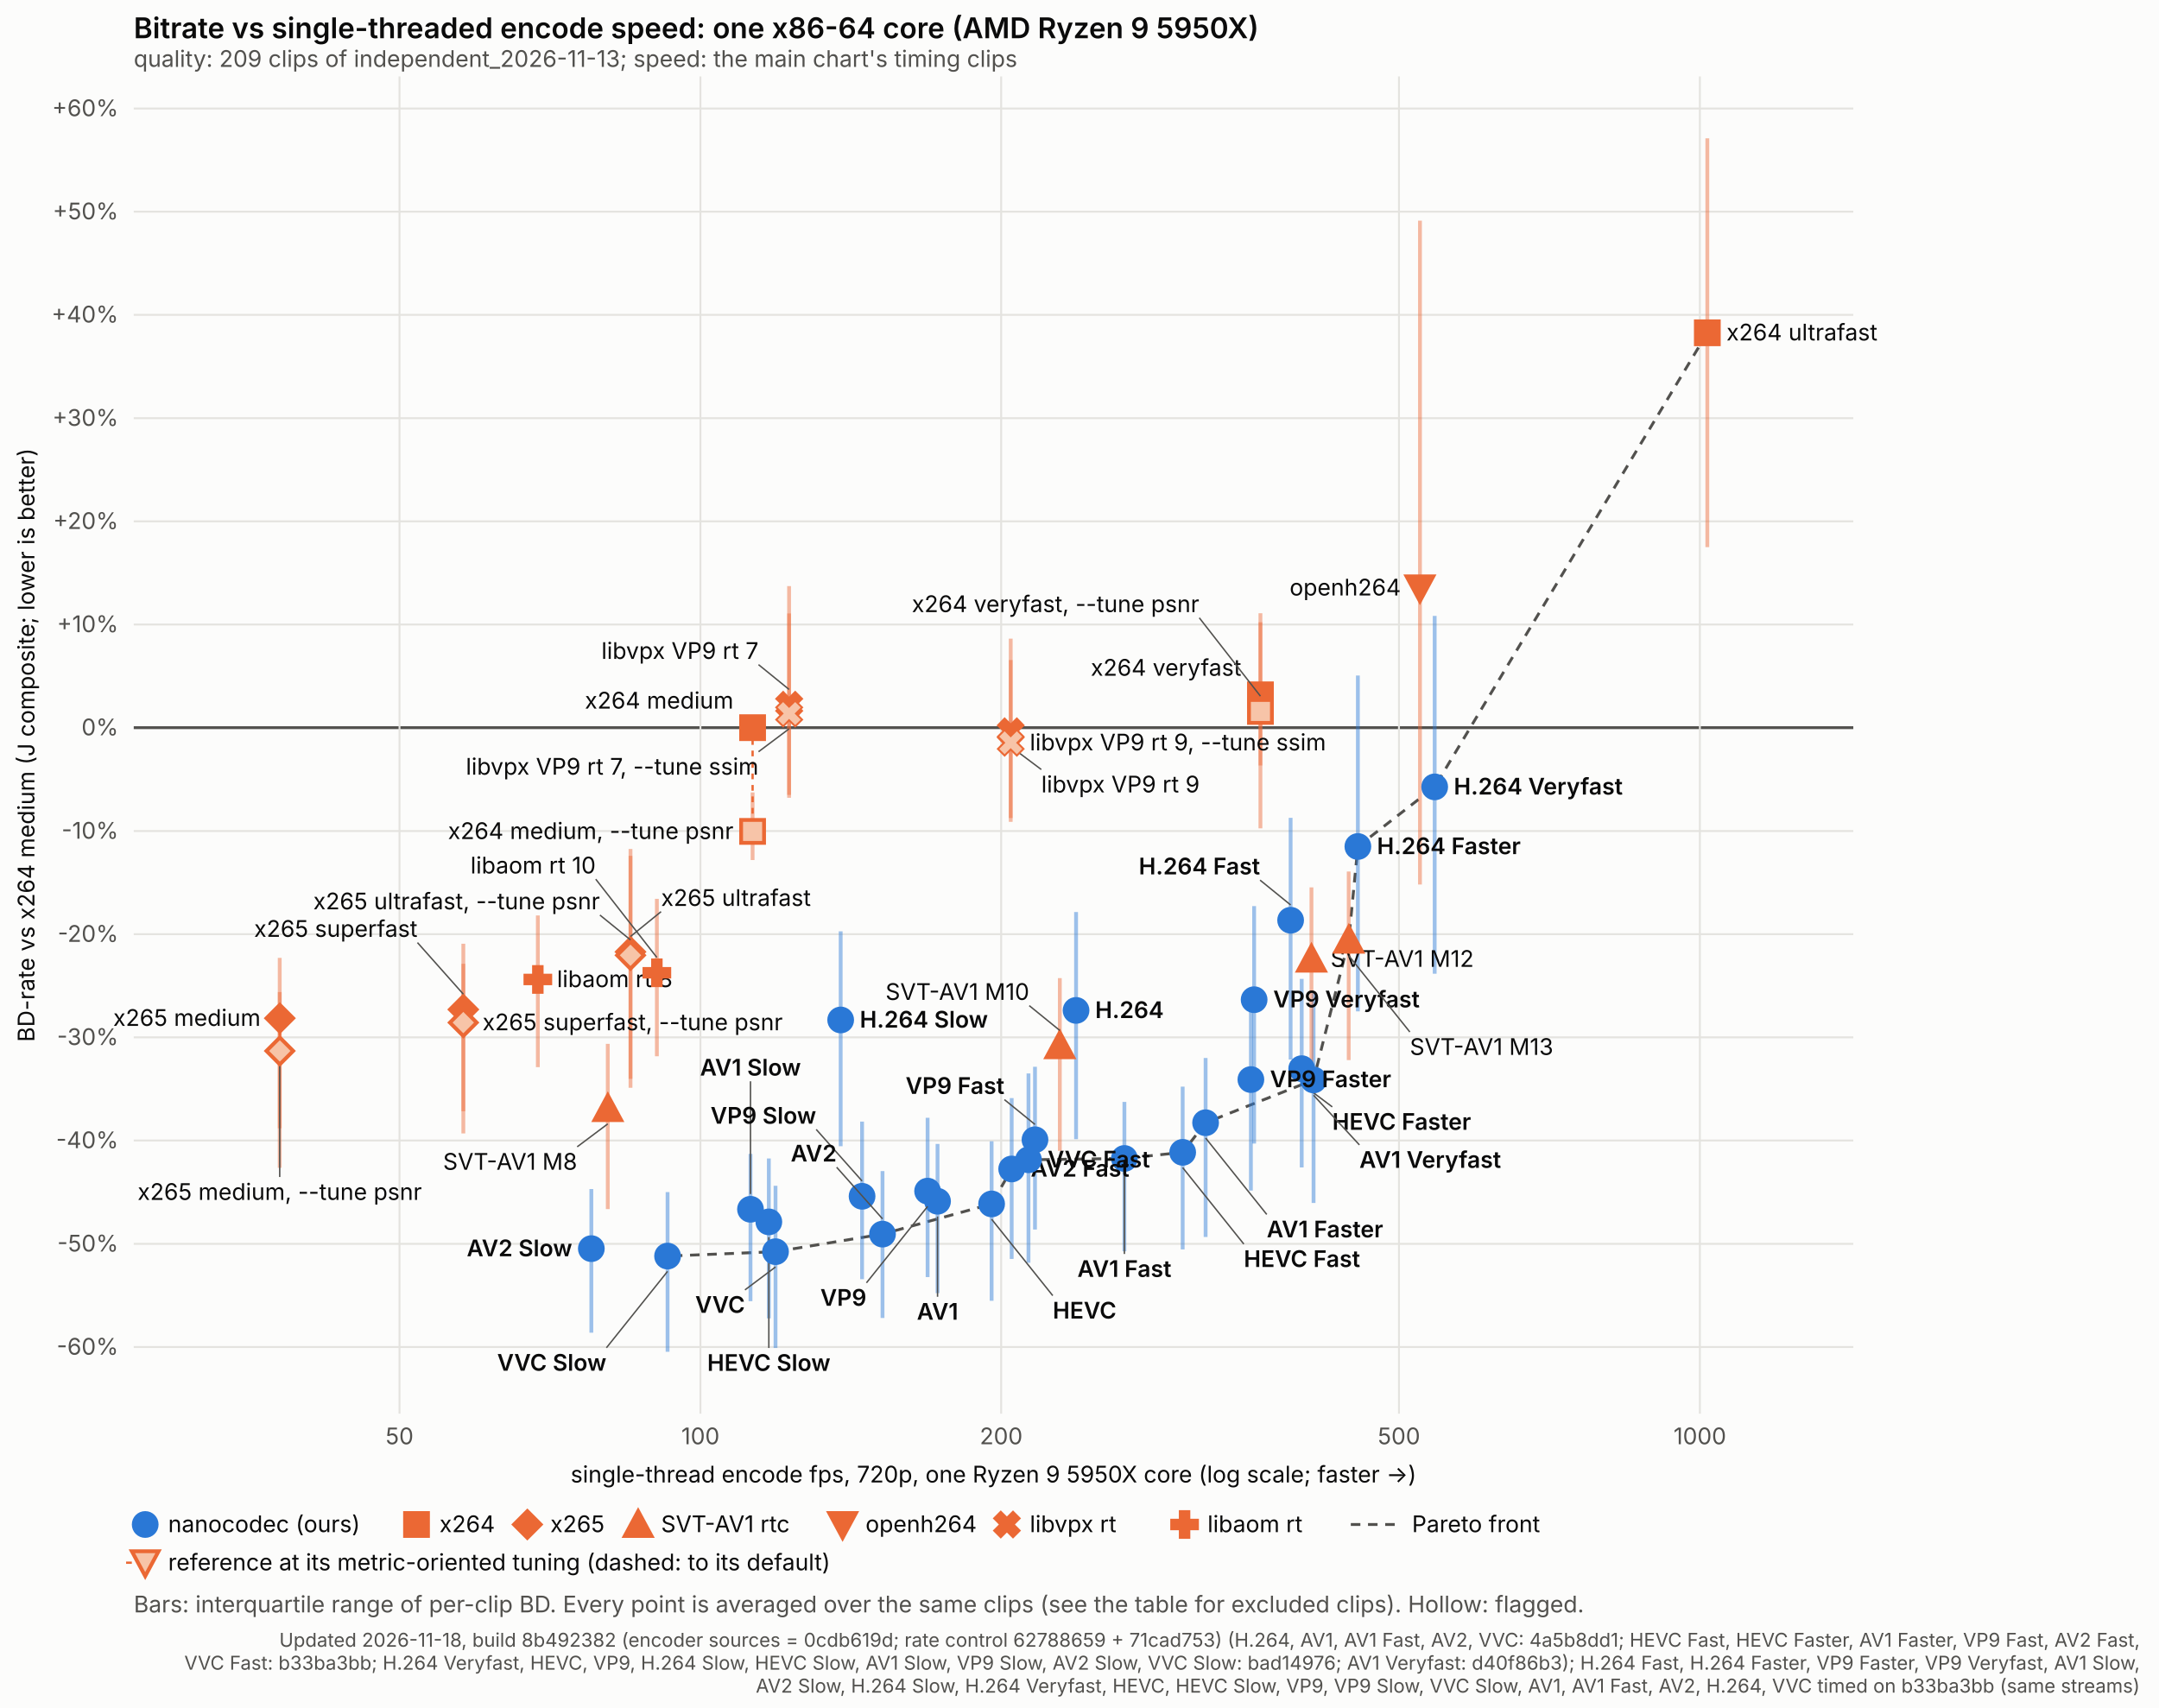
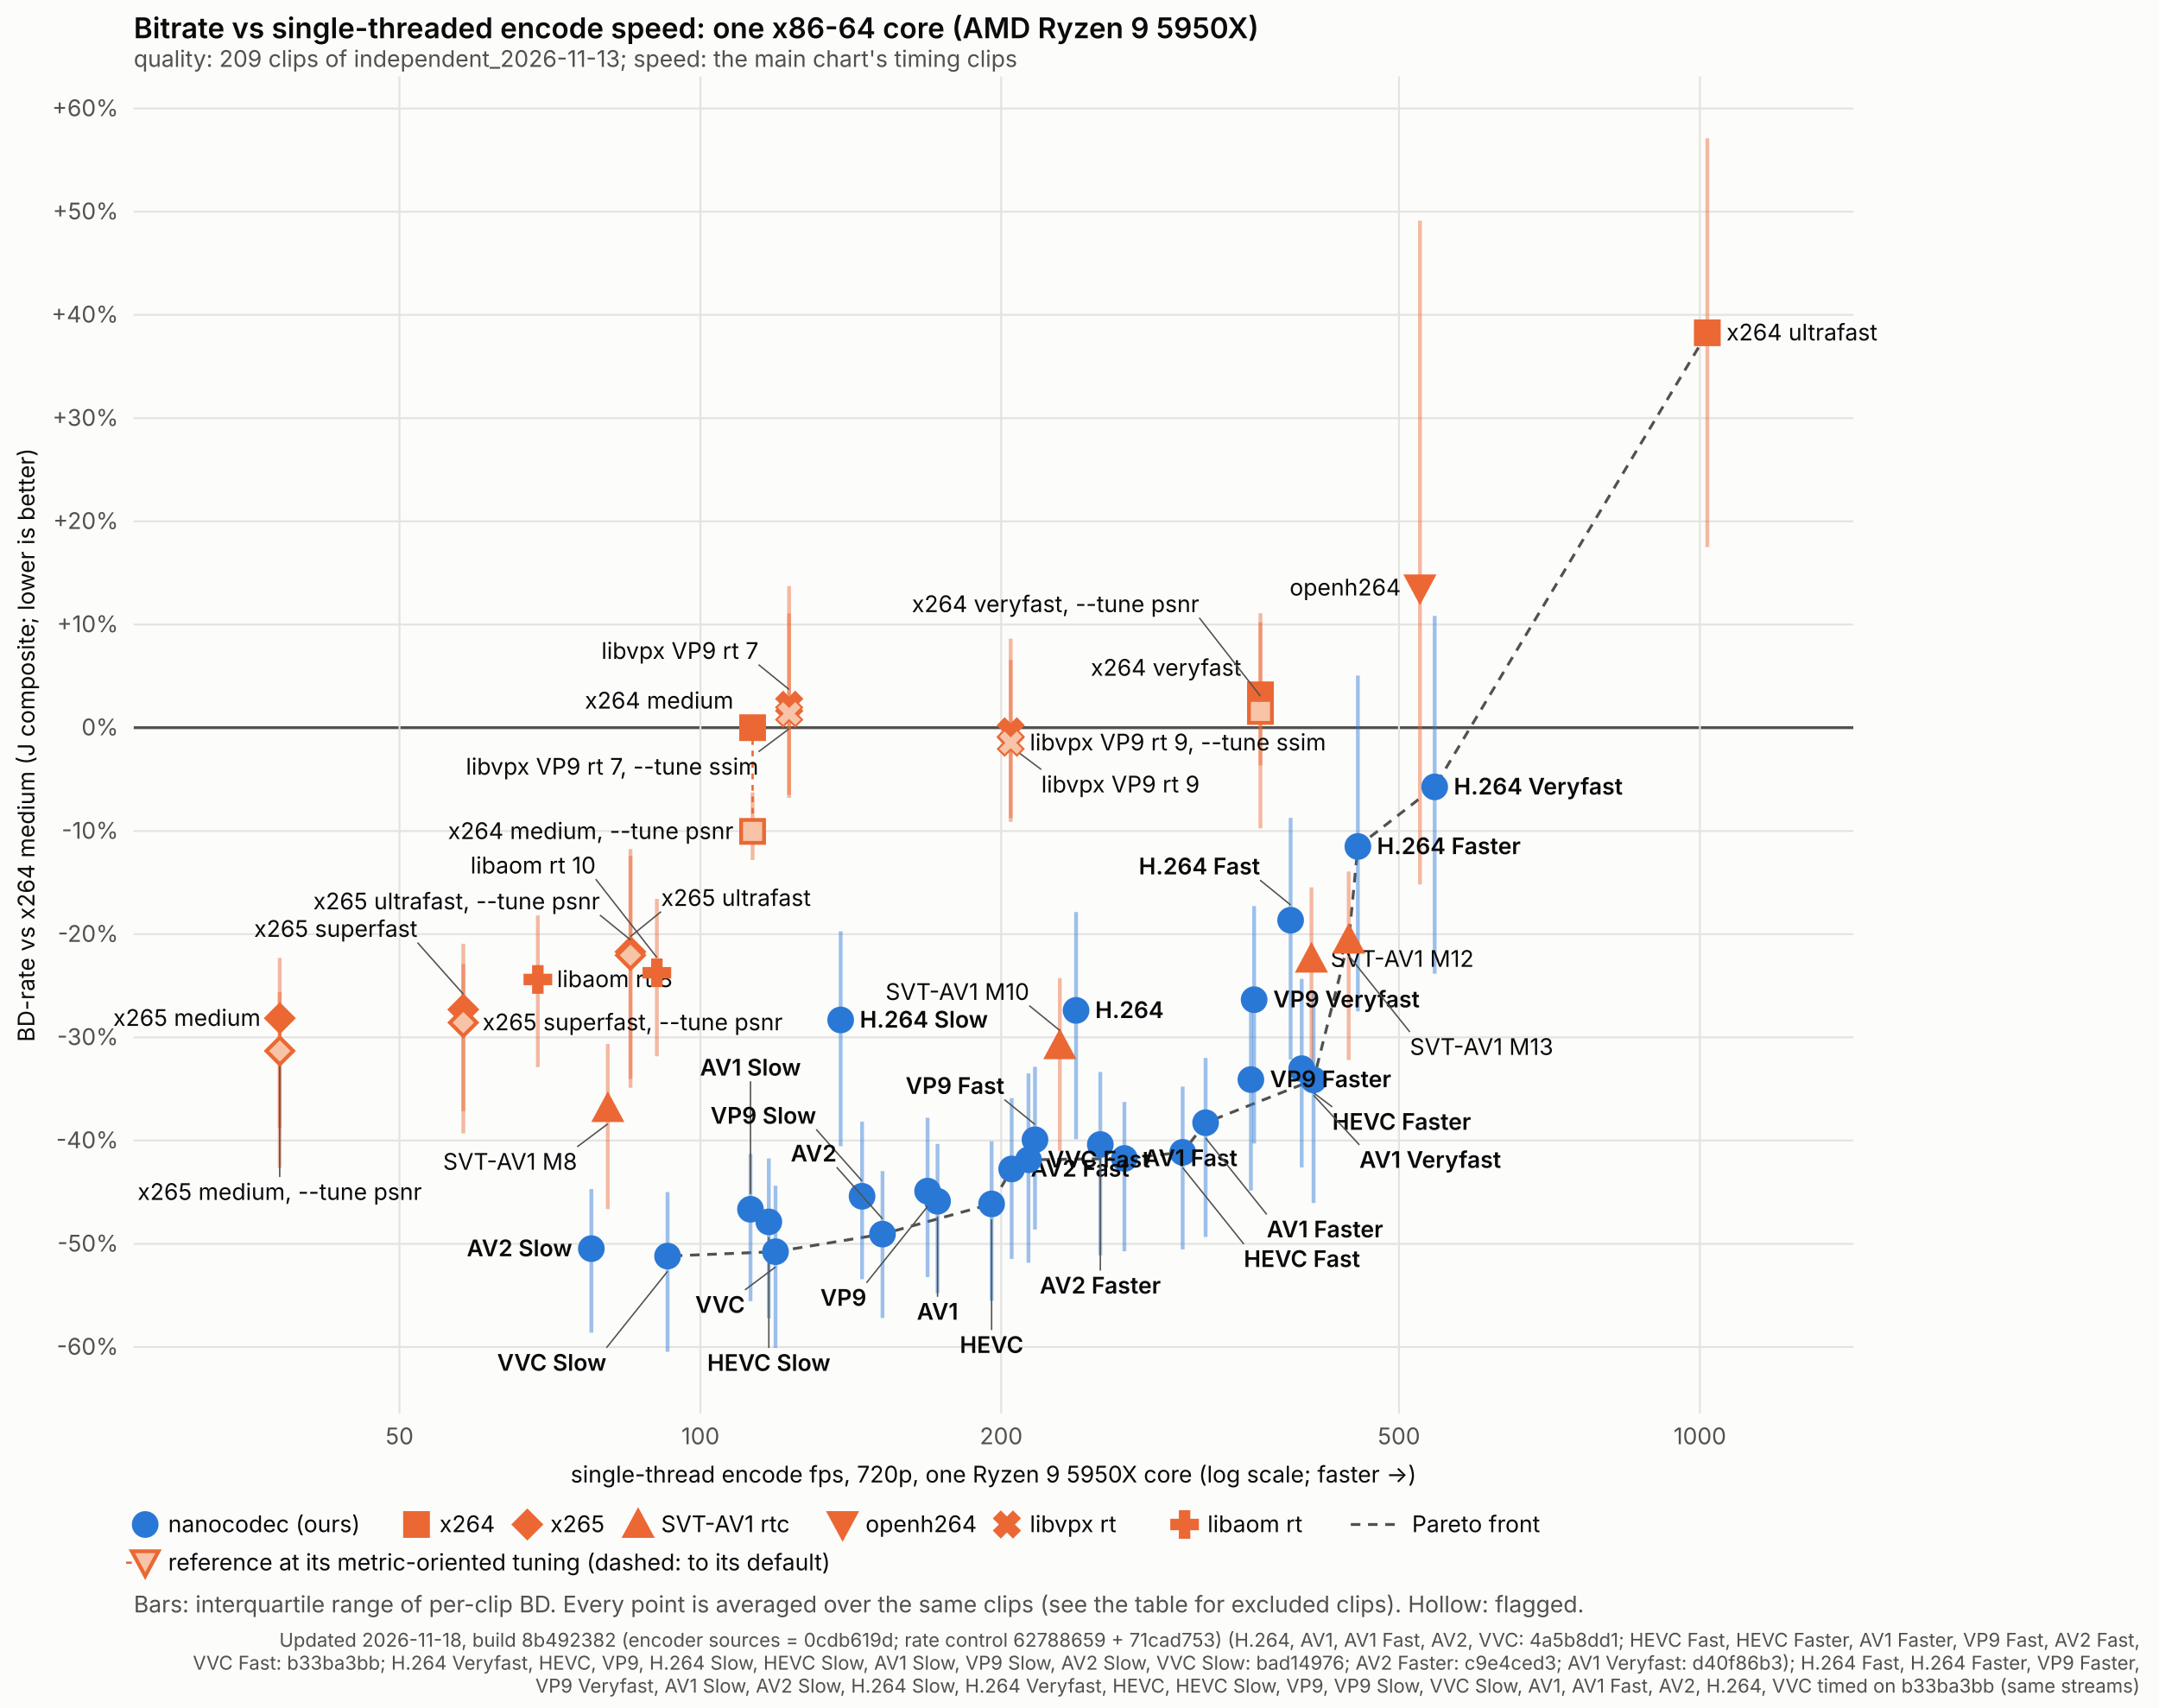
<svg xmlns="http://www.w3.org/2000/svg" viewBox="0 0 1130 894" width="1130" height="894" font-family="system-ui, -apple-system, Segoe UI, sans-serif" font-size="12">
  <rect width="1130" height="894" fill="#fcfcfb" />
  <text x="70" y="20" font-size="15" font-weight="600" fill="#0b0b0b">Bitrate vs single-threaded encode speed: one x86-64 core (AMD Ryzen 9 5950X)</text>
  <text x="70" y="35" fill="#52514e">quality: 209 clips of independent_2026-11-13; speed: the main chart's timing clips</text>
  <line x1="70" x2="970" y1="705.1" y2="705.1" stroke="#e4e3df" stroke-width="1" />
  <text x="62" y="709.1" text-anchor="end" fill="#52514e">-60%</text>
  <line x1="70" x2="970" y1="651.1" y2="651.1" stroke="#e4e3df" stroke-width="1" />
  <text x="62" y="655.1" text-anchor="end" fill="#52514e">-50%</text>
  <line x1="70" x2="970" y1="597.0" y2="597.0" stroke="#e4e3df" stroke-width="1" />
  <text x="62" y="601.0" text-anchor="end" fill="#52514e">-40%</text>
  <line x1="70" x2="970" y1="543.0" y2="543.0" stroke="#e4e3df" stroke-width="1" />
  <text x="62" y="547.0" text-anchor="end" fill="#52514e">-30%</text>
  <line x1="70" x2="970" y1="489.0" y2="489.0" stroke="#e4e3df" stroke-width="1" />
  <text x="62" y="493.0" text-anchor="end" fill="#52514e">-20%</text>
  <line x1="70" x2="970" y1="435.0" y2="435.0" stroke="#e4e3df" stroke-width="1" />
  <text x="62" y="439.0" text-anchor="end" fill="#52514e">-10%</text>
  <line x1="70" x2="970" y1="380.9" y2="380.9" stroke="#52514e" stroke-width="1.5" />
  <text x="62" y="384.9" text-anchor="end" fill="#52514e">0%</text>
  <line x1="70" x2="970" y1="326.9" y2="326.9" stroke="#e4e3df" stroke-width="1" />
  <text x="62" y="330.9" text-anchor="end" fill="#52514e">+10%</text>
  <line x1="70" x2="970" y1="272.9" y2="272.9" stroke="#e4e3df" stroke-width="1" />
  <text x="62" y="276.9" text-anchor="end" fill="#52514e">+20%</text>
  <line x1="70" x2="970" y1="218.9" y2="218.9" stroke="#e4e3df" stroke-width="1" />
  <text x="62" y="222.9" text-anchor="end" fill="#52514e">+30%</text>
  <line x1="70" x2="970" y1="164.8" y2="164.8" stroke="#e4e3df" stroke-width="1" />
  <text x="62" y="168.8" text-anchor="end" fill="#52514e">+40%</text>
  <line x1="70" x2="970" y1="110.8" y2="110.8" stroke="#e4e3df" stroke-width="1" />
  <text x="62" y="114.8" text-anchor="end" fill="#52514e">+50%</text>
  <line x1="70" x2="970" y1="56.8" y2="56.8" stroke="#e4e3df" stroke-width="1" />
  <text x="62" y="60.8" text-anchor="end" fill="#52514e">+60%</text>
  <line x1="209.1" x2="209.1" y1="40" y2="740" stroke="#e4e3df" />
  <text x="209.1" y="756" text-anchor="middle" fill="#52514e">50</text>
  <line x1="366.6" x2="366.6" y1="40" y2="740" stroke="#e4e3df" />
  <text x="366.6" y="756" text-anchor="middle" fill="#52514e">100</text>
  <line x1="524.0" x2="524.0" y1="40" y2="740" stroke="#e4e3df" />
  <text x="524.0" y="756" text-anchor="middle" fill="#52514e">200</text>
  <line x1="732.2" x2="732.2" y1="40" y2="740" stroke="#e4e3df" />
  <text x="732.2" y="756" text-anchor="middle" fill="#52514e">500</text>
  <line x1="889.7" x2="889.7" y1="40" y2="740" stroke="#e4e3df" />
  <text x="889.7" y="756" text-anchor="middle" fill="#52514e">1000</text>
  <text x="520.0" y="776" text-anchor="middle" fill="#0b0b0b">single-thread encode fps, 720p, one Ryzen 9 5950X core (log scale; faster →)</text>
  <text transform="translate(18,390.0) rotate(-90)" text-anchor="middle" fill="#0b0b0b">BD-rate vs x264 medium (J composite; lower is better)</text>
  <polyline points="893.6,174.2 750.9,411.9 710.7,443.1 705.9,492.2 687.5,565.3 631.0,587.7 619.0,603.2 588.5,606.4 538.3,607.1 529.5,611.9 519.0,630.2 461.9,646.0 405.9,655.2 349.4,657.5" fill="none" stroke="#52514e" stroke-width="1.5" stroke-dasharray="5 4" />
  <line x1="659.7" y1="363.7" x2="659.7" y2="372.4" stroke="#eb6834" stroke-width="1.2" stroke-dasharray="3 3" />
  <line x1="393.9" y1="380.9" x2="393.9" y2="435.2" stroke="#eb6834" stroke-width="1.2" stroke-dasharray="3 3" />
  <line x1="330.0" y1="498.2" x2="330.0" y2="500.0" stroke="#eb6834" stroke-width="1.2" stroke-dasharray="3 3" />
  <line x1="242.5" y1="528.4" x2="242.5" y2="535.3" stroke="#eb6834" stroke-width="1.2" stroke-dasharray="3 3" />
  <line x1="146.4" y1="533.0" x2="146.4" y2="550.1" stroke="#eb6834" stroke-width="1.2" stroke-dasharray="3 3" />
  <line x1="413.0" y1="368.9" x2="413.0" y2="373.5" stroke="#eb6834" stroke-width="1.2" stroke-dasharray="3 3" />
  <line x1="529.0" y1="382.8" x2="529.0" y2="388.8" stroke="#eb6834" stroke-width="1.2" stroke-dasharray="3 3" />
  <line x1="393.9" x2="393.9" y1="380.9" y2="380.9" stroke="#eb6834" stroke-opacity="0.45" stroke-width="2" />
  <line x1="440.0" x2="440.0" y1="600.0" y2="487.5" stroke="#2a78d6" stroke-opacity="0.45" stroke-width="2" />
  <line x1="563.2" x2="563.2" y1="596.3" y2="477.4" stroke="#2a78d6" stroke-opacity="0.45" stroke-width="2" />
  <line x1="675.5" x2="675.5" y1="554.6" y2="428.1" stroke="#2a78d6" stroke-opacity="0.45" stroke-width="2" />
  <line x1="710.7" x2="710.7" y1="529.4" y2="353.6" stroke="#2a78d6" stroke-opacity="0.45" stroke-width="2" />
  <line x1="750.9" x2="750.9" y1="509.7" y2="322.4" stroke="#2a78d6" stroke-opacity="0.45" stroke-width="2" />
  <line x1="402.4" x2="402.4" y1="690.1" y2="606.4" stroke="#2a78d6" stroke-opacity="0.45" stroke-width="2" />
  <line x1="519.0" x2="519.0" y1="680.9" y2="597.4" stroke="#2a78d6" stroke-opacity="0.45" stroke-width="2" />
  <line x1="619.0" x2="619.0" y1="654.0" y2="568.8" stroke="#2a78d6" stroke-opacity="0.45" stroke-width="2" />
  <line x1="681.3" x2="681.3" y1="611.1" y2="512.4" stroke="#2a78d6" stroke-opacity="0.45" stroke-width="2" />
  <line x1="392.8" x2="392.8" y1="681.1" y2="604.0" stroke="#2a78d6" stroke-opacity="0.45" stroke-width="2" />
  <line x1="490.7" x2="490.7" y1="676.9" y2="598.8" stroke="#2a78d6" stroke-opacity="0.45" stroke-width="2" />
  <line x1="588.5" x2="588.5" y1="655.0" y2="576.8" stroke="#2a78d6" stroke-opacity="0.45" stroke-width="2" />
  <line x1="631.0" x2="631.0" y1="647.5" y2="553.8" stroke="#2a78d6" stroke-opacity="0.45" stroke-width="2" />
  <line x1="687.5" x2="687.5" y1="629.7" y2="519.3" stroke="#2a78d6" stroke-opacity="0.45" stroke-width="2" />
  <line x1="451.2" x2="451.2" y1="669.6" y2="587.1" stroke="#2a78d6" stroke-opacity="0.45" stroke-width="2" />
  <line x1="485.5" x2="485.5" y1="668.5" y2="585.1" stroke="#2a78d6" stroke-opacity="0.45" stroke-width="2" />
  <line x1="541.7" x2="541.7" y1="643.6" y2="558.4" stroke="#2a78d6" stroke-opacity="0.45" stroke-width="2" />
  <line x1="654.7" x2="654.7" y1="623.2" y2="517.4" stroke="#2a78d6" stroke-opacity="0.45" stroke-width="2" />
  <line x1="656.4" x2="656.4" y1="598.6" y2="474.3" stroke="#2a78d6" stroke-opacity="0.45" stroke-width="2" />
  <line x1="309.5" x2="309.5" y1="697.6" y2="622.4" stroke="#2a78d6" stroke-opacity="0.45" stroke-width="2" />
  <line x1="461.9" x2="461.9" y1="689.9" y2="613.0" stroke="#2a78d6" stroke-opacity="0.45" stroke-width="2" />
  <line x1="529.5" x2="529.5" y1="659.0" y2="574.8" stroke="#2a78d6" stroke-opacity="0.45" stroke-width="2" />
+   <line x1="575.9" x2="575.9" y1="657.1" y2="561.1" stroke="#2a78d6" stroke-opacity="0.45" stroke-width="2" />
  <line x1="349.4" x2="349.4" y1="707.6" y2="624.0" stroke="#2a78d6" stroke-opacity="0.45" stroke-width="2" />
  <line x1="405.9" x2="405.9" y1="705.6" y2="620.7" stroke="#2a78d6" stroke-opacity="0.45" stroke-width="2" />
  <line x1="538.3" x2="538.3" y1="661.0" y2="561.9" stroke="#2a78d6" stroke-opacity="0.45" stroke-width="2" />
  <line x1="743.2" x2="743.2" y1="463.0" y2="115.5" stroke="#eb6834" stroke-opacity="0.45" stroke-width="2" />
  <line x1="893.6" x2="893.6" y1="286.4" y2="72.4" stroke="#eb6834" stroke-opacity="0.45" stroke-width="2" />
  <line x1="659.7" x2="659.7" y1="400.7" y2="325.7" stroke="#eb6834" stroke-opacity="0.45" stroke-width="2" />
  <line x1="330.0" x2="330.0" y1="564.7" y2="444.4" stroke="#eb6834" stroke-opacity="0.45" stroke-width="2" />
  <line x1="242.5" x2="242.5" y1="581.7" y2="494.0" stroke="#eb6834" stroke-opacity="0.45" stroke-width="2" />
  <line x1="146.4" x2="146.4" y1="590.6" y2="501.4" stroke="#eb6834" stroke-opacity="0.45" stroke-width="2" />
  <line x1="318.1" x2="318.1" y1="632.9" y2="546.4" stroke="#eb6834" stroke-opacity="0.45" stroke-width="2" />
  <line x1="554.7" x2="554.7" y1="602.4" y2="512.0" stroke="#eb6834" stroke-opacity="0.45" stroke-width="2" />
  <line x1="686.4" x2="686.4" y1="570.7" y2="464.5" stroke="#eb6834" stroke-opacity="0.45" stroke-width="2" />
  <line x1="705.9" x2="705.9" y1="554.9" y2="456.2" stroke="#eb6834" stroke-opacity="0.45" stroke-width="2" />
  <line x1="413.0" x2="413.0" y1="417.6" y2="306.8" stroke="#eb6834" stroke-opacity="0.45" stroke-width="2" />
  <line x1="529.0" x2="529.0" y1="428.2" y2="334.3" stroke="#eb6834" stroke-opacity="0.45" stroke-width="2" />
  <line x1="281.5" x2="281.5" y1="558.6" y2="479.2" stroke="#eb6834" stroke-opacity="0.45" stroke-width="2" />
  <line x1="343.8" x2="343.8" y1="552.9" y2="470.5" stroke="#eb6834" stroke-opacity="0.45" stroke-width="2" />
  <line x1="659.7" x2="659.7" y1="433.6" y2="321.0" stroke="#eb6834" stroke-opacity="0.45" stroke-width="2" />
  <line x1="393.9" x2="393.9" y1="450.2" y2="414.8" stroke="#eb6834" stroke-opacity="0.45" stroke-width="2" />
  <line x1="330.0" x2="330.0" y1="569.4" y2="448.0" stroke="#eb6834" stroke-opacity="0.45" stroke-width="2" />
  <line x1="242.5" x2="242.5" y1="593.3" y2="504.5" stroke="#eb6834" stroke-opacity="0.45" stroke-width="2" />
  <line x1="146.4" x2="146.4" y1="611.3" y2="519.3" stroke="#eb6834" stroke-opacity="0.45" stroke-width="2" />
  <line x1="413.0" x2="413.0" y1="416.1" y2="321.1" stroke="#eb6834" stroke-opacity="0.45" stroke-width="2" />
  <line x1="529.0" x2="529.0" y1="430.2" y2="345.5" stroke="#eb6834" stroke-opacity="0.45" stroke-width="2" />
  <g>
    <rect x="387.9" y="374.9" width="12" height="12" fill="#eb6834" stroke="#eb6834" stroke-width="2" />
  </g>
  <text x="383.9" y="370.9" text-anchor="end" fill="#0b0b0b">x264 medium</text>
  <g>
    <circle cx="440.0" cy="533.9" r="6" fill="#2a78d6" stroke="#2a78d6" stroke-width="2" />
  </g>
  <text x="450.0" y="537.9" text-anchor="start" fill="#0b0b0b" font-weight="600">H.264 Slow</text>
  <g>
    <circle cx="563.2" cy="528.9" r="6" fill="#2a78d6" stroke="#2a78d6" stroke-width="2" />
  </g>
  <text x="573.2" y="532.9" text-anchor="start" fill="#0b0b0b" font-weight="600">H.264</text>
  <g>
    <circle cx="675.5" cy="481.7" r="6" fill="#2a78d6" stroke="#2a78d6" stroke-width="2" />
  </g>
  <line x1="675.5" y1="473.7" x2="659.5" y2="460.7" stroke="#52514e" stroke-width="0.75" />
  <text x="659.5" y="457.7" text-anchor="end" fill="#0b0b0b" font-weight="600">H.264 Fast</text>
  <g>
    <circle cx="710.7" cy="443.1" r="6" fill="#2a78d6" stroke="#2a78d6" stroke-width="2" />
  </g>
  <text x="720.7" y="447.1" text-anchor="start" fill="#0b0b0b" font-weight="600">H.264 Faster</text>
  <g>
    <circle cx="750.9" cy="411.9" r="6" fill="#2a78d6" stroke="#2a78d6" stroke-width="2" />
  </g>
  <text x="760.9" y="415.9" text-anchor="start" fill="#0b0b0b" font-weight="600">H.264 Veryfast</text>
  <g>
    <circle cx="402.4" cy="639.6" r="6" fill="#2a78d6" stroke="#2a78d6" stroke-width="2" />
  </g>
  <line x1="402.4" y1="647.6" x2="402.4" y2="705.6" stroke="#52514e" stroke-width="0.75" />
  <text x="402.4" y="717.6" text-anchor="middle" fill="#0b0b0b" font-weight="600">HEVC Slow</text>
  <g>
    <circle cx="519.0" cy="630.2" r="6" fill="#2a78d6" stroke="#2a78d6" stroke-width="2" />
  </g>
-   <line x1="519.0" y1="638.2" x2="551.0" y2="678.2" stroke="#52514e" stroke-width="0.75" />
-   <text x="551.0" y="690.2" text-anchor="start" fill="#0b0b0b" font-weight="600">HEVC</text>
+   <line x1="519.0" y1="638.2" x2="519.0" y2="696.2" stroke="#52514e" stroke-width="0.75" />
+   <text x="519.0" y="708.2" text-anchor="middle" fill="#0b0b0b" font-weight="600">HEVC</text>
  <g>
    <circle cx="619.0" cy="603.2" r="6" fill="#2a78d6" stroke="#2a78d6" stroke-width="2" />
  </g>
  <line x1="619.0" y1="611.2" x2="651.0" y2="651.2" stroke="#52514e" stroke-width="0.75" />
  <text x="651.0" y="663.2" text-anchor="start" fill="#0b0b0b" font-weight="600">HEVC Fast</text>
  <g>
    <circle cx="681.3" cy="559.4" r="6" fill="#2a78d6" stroke="#2a78d6" stroke-width="2" />
  </g>
  <line x1="681.3" y1="567.4" x2="697.3" y2="579.4" stroke="#52514e" stroke-width="0.75" />
  <text x="697.3" y="591.4" text-anchor="start" fill="#0b0b0b" font-weight="600">HEVC Faster</text>
  <g>
    <circle cx="392.8" cy="633.0" r="6" fill="#2a78d6" stroke="#2a78d6" stroke-width="2" />
  </g>
  <line x1="392.8" y1="625.0" x2="392.8" y2="566.0" stroke="#52514e" stroke-width="0.75" />
  <text x="392.8" y="563.0" text-anchor="middle" fill="#0b0b0b" font-weight="600">AV1 Slow</text>
  <g>
    <circle cx="490.7" cy="628.8" r="6" fill="#2a78d6" stroke="#2a78d6" stroke-width="2" />
  </g>
  <line x1="490.7" y1="636.8" x2="490.7" y2="678.8" stroke="#52514e" stroke-width="0.75" />
  <text x="490.7" y="690.8" text-anchor="middle" fill="#0b0b0b" font-weight="600">AV1</text>
  <g>
    <circle cx="588.5" cy="606.4" r="6" fill="#2a78d6" stroke="#2a78d6" stroke-width="2" />
  </g>
-   <line x1="588.5" y1="614.4" x2="588.5" y2="656.4" stroke="#52514e" stroke-width="0.75" />
-   <text x="588.5" y="668.4" text-anchor="middle" fill="#0b0b0b" font-weight="600">AV1 Fast</text>
+   <text x="598.5" y="610.4" text-anchor="start" fill="#0b0b0b" font-weight="600">AV1 Fast</text>
  <g>
    <circle cx="631.0" cy="587.7" r="6" fill="#2a78d6" stroke="#2a78d6" stroke-width="2" />
  </g>
  <line x1="631.0" y1="595.7" x2="663.0" y2="635.7" stroke="#52514e" stroke-width="0.75" />
  <text x="663.0" y="647.7" text-anchor="start" fill="#0b0b0b" font-weight="600">AV1 Faster</text>
  <g>
    <circle cx="687.5" cy="565.3" r="6" fill="#2a78d6" stroke="#2a78d6" stroke-width="2" />
  </g>
  <line x1="687.5" y1="573.3" x2="711.5" y2="599.3" stroke="#52514e" stroke-width="0.75" />
  <text x="711.5" y="611.3" text-anchor="start" fill="#0b0b0b" font-weight="600">AV1 Veryfast</text>
  <g>
    <circle cx="451.2" cy="626.2" r="6" fill="#2a78d6" stroke="#2a78d6" stroke-width="2" />
  </g>
  <line x1="451.2" y1="618.2" x2="427.2" y2="591.2" stroke="#52514e" stroke-width="0.75" />
  <text x="427.2" y="588.2" text-anchor="end" fill="#0b0b0b" font-weight="600">VP9 Slow</text>
  <g>
    <circle cx="485.5" cy="623.5" r="6" fill="#2a78d6" stroke="#2a78d6" stroke-width="2" />
  </g>
  <line x1="485.5" y1="631.5" x2="453.5" y2="671.5" stroke="#52514e" stroke-width="0.75" />
  <text x="453.5" y="683.5" text-anchor="end" fill="#0b0b0b" font-weight="600">VP9</text>
  <g>
    <circle cx="541.7" cy="596.6" r="6" fill="#2a78d6" stroke="#2a78d6" stroke-width="2" />
  </g>
  <line x1="541.7" y1="588.6" x2="525.7" y2="575.6" stroke="#52514e" stroke-width="0.75" />
  <text x="525.7" y="572.6" text-anchor="end" fill="#0b0b0b" font-weight="600">VP9 Fast</text>
  <g>
    <circle cx="654.7" cy="565.1" r="6" fill="#2a78d6" stroke="#2a78d6" stroke-width="2" />
  </g>
  <text x="664.7" y="569.1" text-anchor="start" fill="#0b0b0b" font-weight="600">VP9 Faster</text>
  <g>
    <circle cx="656.4" cy="523.3" r="6" fill="#2a78d6" stroke="#2a78d6" stroke-width="2" />
  </g>
  <text x="666.4" y="527.3" text-anchor="start" fill="#0b0b0b" font-weight="600">VP9 Veryfast</text>
  <g>
    <circle cx="309.5" cy="653.6" r="6" fill="#2a78d6" stroke="#2a78d6" stroke-width="2" />
  </g>
  <text x="299.5" y="657.6" text-anchor="end" fill="#0b0b0b" font-weight="600">AV2 Slow</text>
  <g>
    <circle cx="461.9" cy="646.0" r="6" fill="#2a78d6" stroke="#2a78d6" stroke-width="2" />
  </g>
  <line x1="461.9" y1="638.0" x2="437.9" y2="611.0" stroke="#52514e" stroke-width="0.75" />
  <text x="437.9" y="608.0" text-anchor="end" fill="#0b0b0b" font-weight="600">AV2</text>
  <g>
    <circle cx="529.5" cy="611.9" r="6" fill="#2a78d6" stroke="#2a78d6" stroke-width="2" />
  </g>
  <text x="539.5" y="615.9" text-anchor="start" fill="#0b0b0b" font-weight="600">AV2 Fast</text>
+   <g>
+     <circle cx="575.9" cy="599.1" r="6" fill="#2a78d6" stroke="#2a78d6" stroke-width="2" />
+   </g>
+   <line x1="575.9" y1="607.1" x2="575.9" y2="665.1" stroke="#52514e" stroke-width="0.75" />
+   <text x="575.9" y="677.1" text-anchor="middle" fill="#0b0b0b" font-weight="600">AV2 Faster</text>
  <g>
    <circle cx="349.4" cy="657.5" r="6" fill="#2a78d6" stroke="#2a78d6" stroke-width="2" />
  </g>
  <line x1="349.4" y1="665.5" x2="317.4" y2="705.5" stroke="#52514e" stroke-width="0.75" />
  <text x="317.4" y="717.5" text-anchor="end" fill="#0b0b0b" font-weight="600">VVC Slow</text>
  <g>
    <circle cx="405.9" cy="655.2" r="6" fill="#2a78d6" stroke="#2a78d6" stroke-width="2" />
  </g>
  <line x1="405.9" y1="663.2" x2="389.9" y2="675.2" stroke="#52514e" stroke-width="0.75" />
  <text x="389.9" y="687.2" text-anchor="end" fill="#0b0b0b" font-weight="600">VVC</text>
  <g>
    <circle cx="538.3" cy="607.1" r="6" fill="#2a78d6" stroke="#2a78d6" stroke-width="2" />
  </g>
  <text x="548.3" y="611.1" text-anchor="start" fill="#0b0b0b" font-weight="600">VVC Fast</text>
  <g>
    <polygon points="743.171,314.689 750.171,301.689 736.171,301.689" fill="#eb6834" stroke="#eb6834" stroke-width="2" />
  </g>
  <text x="733.2" y="311.7" text-anchor="end" fill="#0b0b0b">openh264</text>
  <g>
    <rect x="887.6" y="168.2" width="12" height="12" fill="#eb6834" stroke="#eb6834" stroke-width="2" />
  </g>
  <text x="903.6" y="178.2" text-anchor="start" fill="#0b0b0b">x264 ultrafast</text>
  <g>
    <rect x="653.7" y="357.7" width="12" height="12" fill="#eb6834" stroke="#eb6834" stroke-width="2" />
  </g>
  <text x="649.7" y="353.7" text-anchor="end" fill="#0b0b0b">x264 veryfast</text>
  <g>
    <polygon points="329.978,491.244 336.978,498.244 329.978,505.244 322.978,498.244" fill="#eb6834" stroke="#eb6834" stroke-width="2" />
  </g>
  <line x1="330.0" y1="490.2" x2="346.0" y2="477.2" stroke="#52514e" stroke-width="0.75" />
  <text x="346.0" y="474.2" text-anchor="start" fill="#0b0b0b">x265 ultrafast</text>
  <g>
    <polygon points="242.489,521.423 249.489,528.423 242.489,535.423 235.489,528.423" fill="#eb6834" stroke="#eb6834" stroke-width="2" />
  </g>
  <line x1="242.5" y1="520.4" x2="218.5" y2="493.4" stroke="#52514e" stroke-width="0.75" />
  <text x="218.5" y="490.4" text-anchor="end" fill="#0b0b0b">x265 superfast</text>
  <g>
    <polygon points="146.449,525.989 153.449,532.989 146.449,539.989 139.449,532.989" fill="#eb6834" stroke="#eb6834" stroke-width="2" />
  </g>
  <text x="136.4" y="537.0" text-anchor="end" fill="#0b0b0b">x265 medium</text>
  <g>
    <polygon points="318.125,573.337 325.125,586.337 311.125,586.337" fill="#eb6834" stroke="#eb6834" stroke-width="2" />
  </g>
  <line x1="318.1" y1="588.3" x2="302.1" y2="600.3" stroke="#52514e" stroke-width="0.75" />
  <text x="302.1" y="612.3" text-anchor="end" fill="#0b0b0b">SVT-AV1 M8</text>
  <g>
    <polygon points="554.706,540.417 561.706,553.417 547.706,553.417" fill="#eb6834" stroke="#eb6834" stroke-width="2" />
  </g>
  <line x1="554.7" y1="539.4" x2="538.7" y2="526.4" stroke="#52514e" stroke-width="0.75" />
  <text x="538.7" y="523.4" text-anchor="end" fill="#0b0b0b">SVT-AV1 M10</text>
  <g>
    <polygon points="686.399,495.091 693.399,508.091 679.399,508.091" fill="#eb6834" stroke="#eb6834" stroke-width="2" />
  </g>
  <text x="696.4" y="506.1" text-anchor="start" fill="#0b0b0b">SVT-AV1 M12</text>
  <g>
    <polygon points="705.948,485.199 712.948,498.199 698.948,498.199" fill="#eb6834" stroke="#eb6834" stroke-width="2" />
  </g>
  <line x1="705.9" y1="500.2" x2="737.9" y2="540.2" stroke="#52514e" stroke-width="0.75" />
  <text x="737.9" y="552.2" text-anchor="start" fill="#0b0b0b">SVT-AV1 M13</text>
  <g>
    <polygon points="416.2,362.2 419.8,365.8 416.6,368.9 419.8,372.1 416.2,375.7 413.0,372.5 409.9,375.7 406.3,372.1 409.5,368.9 406.3,365.8 409.9,362.2 413.0,365.4" fill="#eb6834" stroke="#eb6834" stroke-width="1" />
  </g>
  <line x1="413.0" y1="360.9" x2="397.0" y2="347.9" stroke="#52514e" stroke-width="0.75" />
  <text x="397.0" y="344.9" text-anchor="end" fill="#0b0b0b">libvpx VP9 rt 7</text>
  <g>
    <polygon points="532.2,376.1 535.7,379.7 532.5,382.8 535.7,386.0 532.2,389.6 529.0,386.4 525.8,389.6 522.3,386.0 525.5,382.8 522.3,379.7 525.8,376.1 529.0,379.3" fill="#eb6834" stroke="#eb6834" stroke-width="1" />
  </g>
  <line x1="529.0" y1="390.8" x2="545.0" y2="402.8" stroke="#52514e" stroke-width="0.75" />
  <text x="545.0" y="414.8" text-anchor="start" fill="#0b0b0b">libvpx VP9 rt 9</text>
  <g>
    <polygon points="279.0,505.7 284.0,505.7 284.0,510.2 288.5,510.2 288.5,515.2 284.0,515.2 284.0,519.7 279.0,519.7 279.0,515.2 274.5,515.2 274.5,510.2 279.0,510.2" fill="#eb6834" stroke="#eb6834" stroke-width="1" />
  </g>
  <text x="291.5" y="516.7" text-anchor="start" fill="#0b0b0b">libaom rt 8</text>
  <g>
    <polygon points="341.3,502.2 346.3,502.2 346.3,506.7 350.8,506.7 350.8,511.7 346.3,511.7 346.3,516.2 341.3,516.2 341.3,511.7 336.8,511.7 336.8,506.7 341.3,506.7" fill="#eb6834" stroke="#eb6834" stroke-width="1" />
  </g>
  <line x1="343.8" y1="501.2" x2="311.8" y2="460.2" stroke="#52514e" stroke-width="0.75" />
  <text x="311.8" y="457.2" text-anchor="end" fill="#0b0b0b">libaom rt 10</text>
  <g>
    <rect x="653.7" y="366.4" width="12" height="12" fill="#f7c4a8" stroke="#eb6834" stroke-width="2" />
  </g>
  <line x1="659.7" y1="364.4" x2="627.7" y2="323.4" stroke="#52514e" stroke-width="0.75" />
  <text x="627.7" y="320.4" text-anchor="end" fill="#0b0b0b">x264 veryfast, --tune psnr</text>
  <g>
    <rect x="387.9" y="429.2" width="12" height="12" fill="#f7c4a8" stroke="#eb6834" stroke-width="2" />
  </g>
  <text x="383.9" y="439.2" text-anchor="end" fill="#0b0b0b">x264 medium, --tune psnr</text>
  <g>
    <polygon points="329.978,493.045 336.978,500.045 329.978,507.045 322.978,500.045" fill="#f7c4a8" stroke="#eb6834" stroke-width="2" />
  </g>
  <line x1="330.0" y1="492.0" x2="314.0" y2="479.0" stroke="#52514e" stroke-width="0.75" />
  <text x="314.0" y="476.0" text-anchor="end" fill="#0b0b0b">x265 ultrafast, --tune psnr</text>
  <g>
    <polygon points="242.489,528.271 249.489,535.271 242.489,542.271 235.489,535.271" fill="#f7c4a8" stroke="#eb6834" stroke-width="2" />
  </g>
  <text x="252.5" y="539.3" text-anchor="start" fill="#0b0b0b">x265 superfast, --tune psnr</text>
  <g>
    <polygon points="146.449,543.115 153.449,550.115 146.449,557.115 139.449,550.115" fill="#f7c4a8" stroke="#eb6834" stroke-width="2" />
  </g>
  <line x1="146.4" y1="558.1" x2="146.4" y2="616.1" stroke="#52514e" stroke-width="0.75" />
  <text x="146.4" y="628.1" text-anchor="middle" fill="#0b0b0b">x265 medium, --tune psnr</text>
  <g>
    <polygon points="416.2,366.8 419.8,370.3 416.6,373.5 419.8,376.7 416.2,380.2 413.0,377.0 409.9,380.2 406.3,376.7 409.5,373.5 406.3,370.3 409.9,366.8 413.0,369.9" fill="#f7c4a8" stroke="#eb6834" stroke-width="1" />
  </g>
  <line x1="413.0" y1="381.5" x2="397.0" y2="393.5" stroke="#52514e" stroke-width="0.75" />
  <text x="397.0" y="405.5" text-anchor="end" fill="#0b0b0b">libvpx VP9 rt 7, --tune ssim</text>
  <g>
    <polygon points="532.2,382.1 535.7,385.6 532.5,388.8 535.7,392.0 532.2,395.5 529.0,392.3 525.8,395.5 522.3,392.0 525.5,388.8 522.3,385.6 525.8,382.1 529.0,385.3" fill="#f7c4a8" stroke="#eb6834" stroke-width="1" />
  </g>
  <text x="539.0" y="392.8" text-anchor="start" fill="#0b0b0b">libvpx VP9 rt 9, --tune ssim</text>
  <circle cx="76.0" cy="798.0" r="6" fill="#2a78d6" stroke="#2a78d6" stroke-width="2" />
  <text x="88" y="802" fill="#0b0b0b">nanocodec (ours)</text>
  <rect x="212.0" y="792.0" width="12" height="12" fill="#eb6834" stroke="#eb6834" stroke-width="2" />
  <text x="230" y="802" fill="#0b0b0b">x264</text>
  <polygon points="276,791 283,798 276,805 269,798" fill="#eb6834" stroke="#eb6834" stroke-width="2" />
  <text x="288" y="802" fill="#0b0b0b">x265</text>
  <polygon points="334,791 341,804 327,804" fill="#eb6834" stroke="#eb6834" stroke-width="2" />
  <text x="346" y="802" fill="#0b0b0b">SVT-AV1 rtc</text>
  <polygon points="441,805 448,792 434,792" fill="#eb6834" stroke="#eb6834" stroke-width="2" />
  <text x="453" y="802" fill="#0b0b0b">openh264</text>
  <polygon points="530.2,791.3 533.7,794.8 530.5,798.0 533.7,801.2 530.2,804.7 527.0,801.5 523.8,804.7 520.3,801.2 523.5,798.0 520.3,794.8 523.8,791.3 527.0,794.5" fill="#eb6834" stroke="#eb6834" stroke-width="1" />
  <text x="539" y="802" fill="#0b0b0b">libvpx rt</text>
  <polygon points="617.5,791.0 622.5,791.0 622.5,795.5 627.0,795.5 627.0,800.5 622.5,800.5 622.5,805.0 617.5,805.0 617.5,800.5 613.0,800.5 613.0,795.5 617.5,795.5" fill="#eb6834" stroke="#eb6834" stroke-width="1" />
  <text x="632" y="802" fill="#0b0b0b">libaom rt</text>
  <line x1="707" x2="733" y1="798" y2="798" stroke="#52514e" stroke-width="1.5" stroke-dasharray="5 4" />
  <text x="739" y="802" fill="#0b0b0b">Pareto front</text>
  <line x1="66" x2="76" y1="818" y2="818" stroke="#eb6834" stroke-width="1.2" stroke-dasharray="3 3" />
  <polygon points="76,825 83,812 69,812" fill="#f7c4a8" stroke="#eb6834" stroke-width="2" />
  <text x="88" y="822" fill="#0b0b0b">reference at its metric-oriented tuning (dashed: to its default)</text>
  <text x="70" y="844" fill="#52514e">Bars: interquartile range of per-clip BD. Every point is averaged over the same clips (see the table for excluded clips). Hollow: flagged.</text>
  <text x="1120" y="862" font-size="10" text-anchor="end" fill="#52514e">Updated 2026-11-18, build 8b492382 (encoder sources = 0cdb619d; rate control 62788659 + 71cad753) (H.264, AV1, AV1 Fast, AV2, VVC: 4a5b8dd1; HEVC Fast, HEVC Faster, AV1 Faster, VP9 Fast, AV2 Fast,</text>
-   <text x="1120" y="874" font-size="10" text-anchor="end" fill="#52514e">VVC Fast: b33ba3bb; H.264 Veryfast, HEVC, VP9, H.264 Slow, HEVC Slow, AV1 Slow, VP9 Slow, AV2 Slow, VVC Slow: bad14976; AV1 Veryfast: d40f86b3); H.264 Fast, H.264 Faster, VP9 Faster, VP9 Veryfast, AV1 Slow,</text>
-   <text x="1120" y="886" font-size="10" text-anchor="end" fill="#52514e">AV2 Slow, H.264 Slow, H.264 Veryfast, HEVC, HEVC Slow, VP9, VP9 Slow, VVC Slow, AV1, AV1 Fast, AV2, H.264, VVC timed on b33ba3bb (same streams)</text>
+   <text x="1120" y="874" font-size="10" text-anchor="end" fill="#52514e">VVC Fast: b33ba3bb; H.264 Veryfast, HEVC, VP9, H.264 Slow, HEVC Slow, AV1 Slow, VP9 Slow, AV2 Slow, VVC Slow: bad14976; AV2 Faster: c9e4ced3; AV1 Veryfast: d40f86b3); H.264 Fast, H.264 Faster, VP9 Faster,</text>
+   <text x="1120" y="886" font-size="10" text-anchor="end" fill="#52514e">VP9 Veryfast, AV1 Slow, AV2 Slow, H.264 Slow, H.264 Veryfast, HEVC, HEVC Slow, VP9, VP9 Slow, VVC Slow, AV1, AV1 Fast, AV2, H.264, VVC timed on b33ba3bb (same streams)</text>
</svg>
